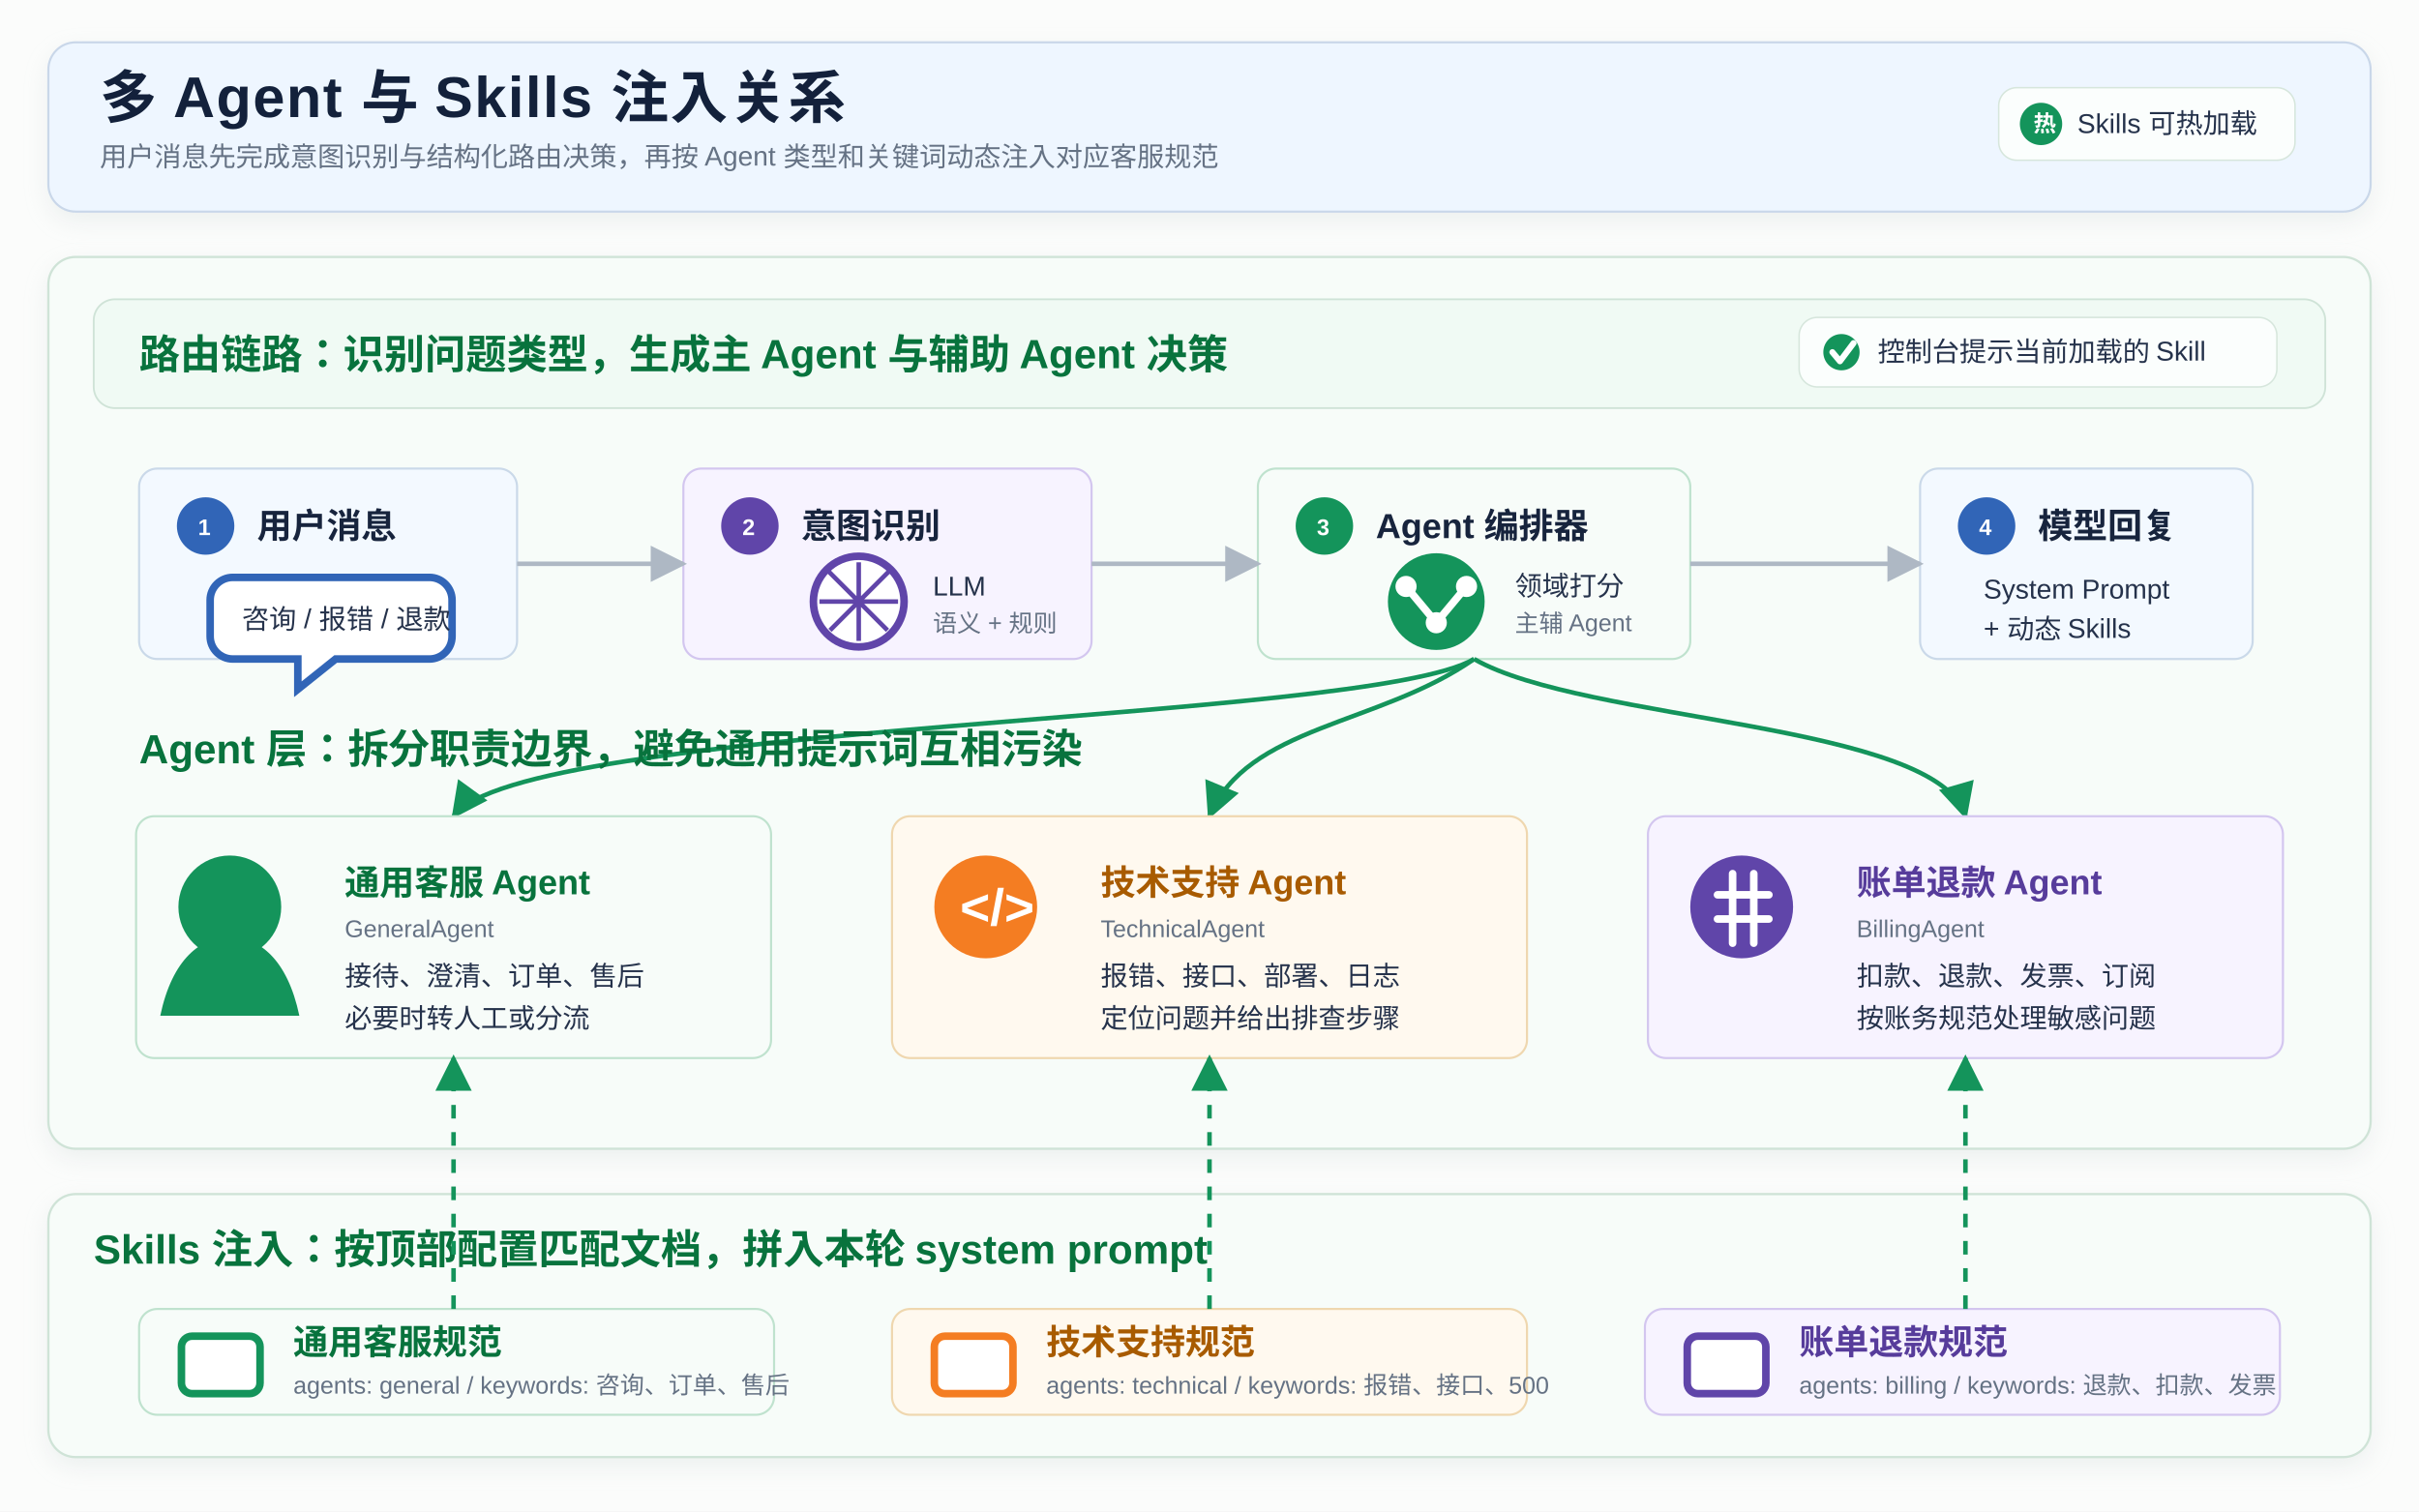
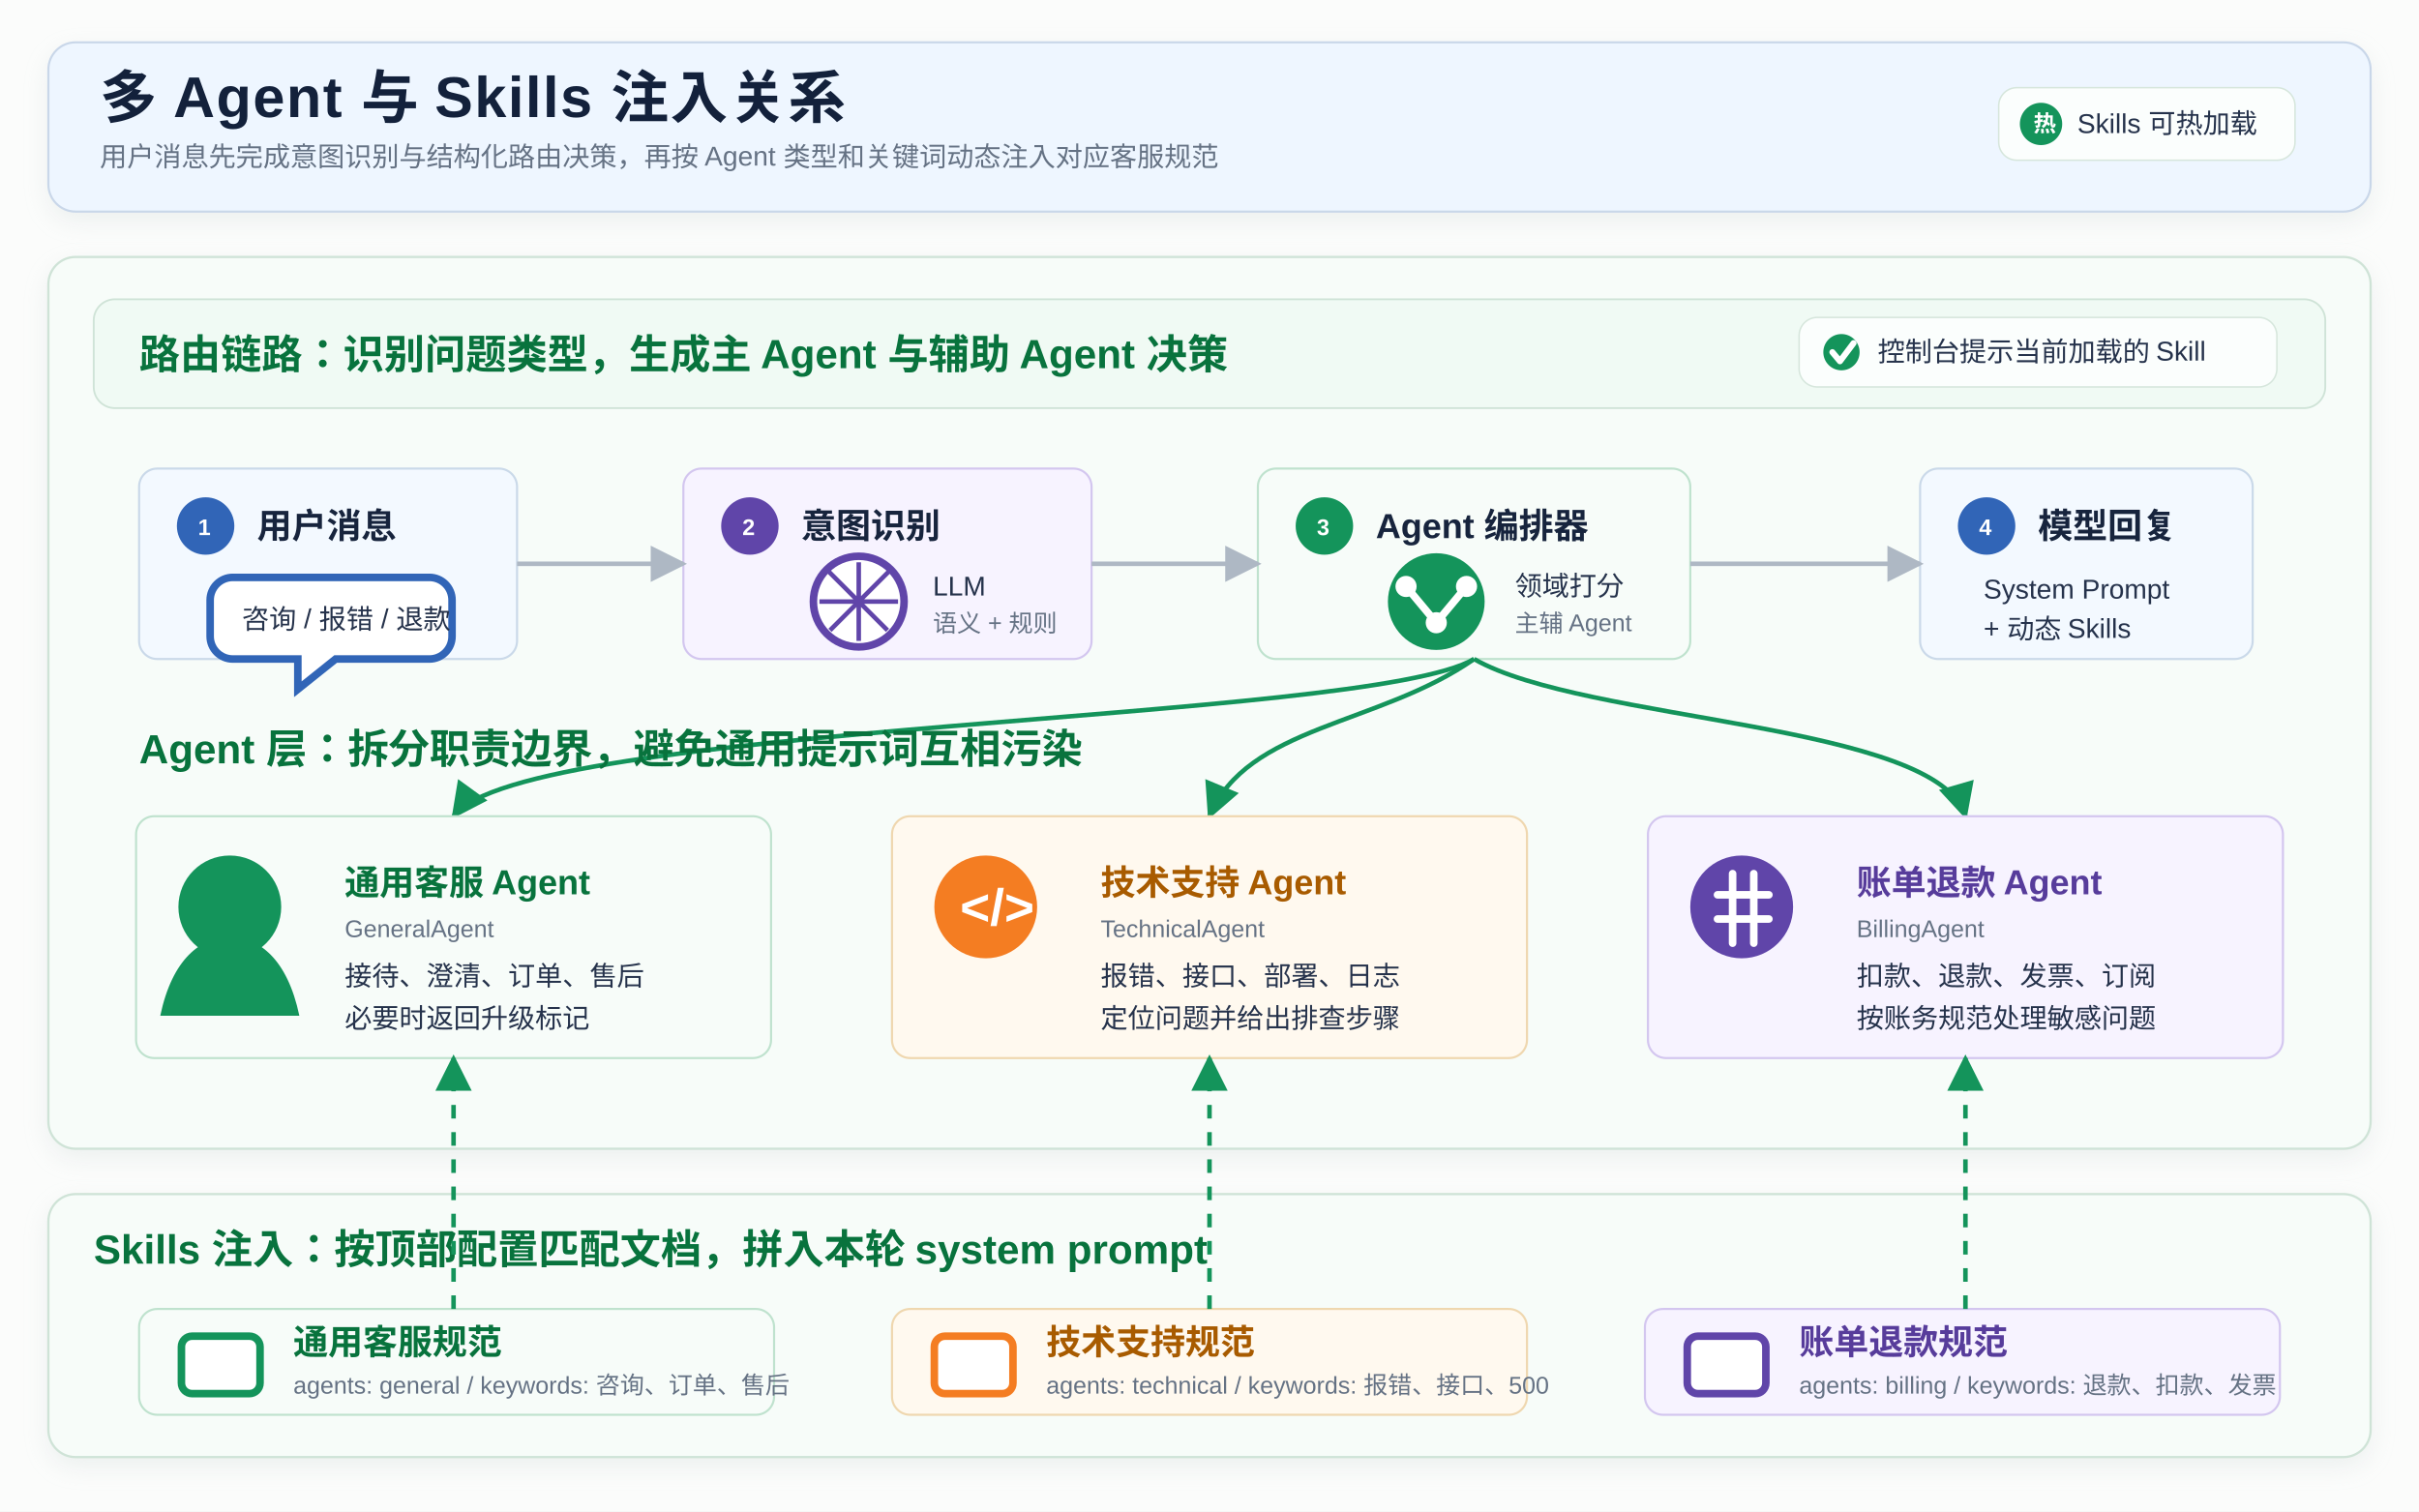
<svg xmlns="http://www.w3.org/2000/svg" width="1600" height="1000" viewBox="0 0 1600 1000">
  <defs>
    <style>
      .bg { fill: #fbfcfb; }
      .header { fill: #eef6ff; stroke: #c9d7e9; stroke-width: 1.4; }
      .panel { fill: #f7fcf9; stroke: #cfe3d7; stroke-width: 1.5; }
      .band { fill: #f0faf4; stroke: #cfe3d7; stroke-width: 1.2; }
      .card { fill: #ffffff; stroke: #d7e1df; stroke-width: 1.4; }
      .blue-card { fill: #f3f9ff; stroke: #cad9e9; }
      .green-card { fill: #f7fcf9; stroke: #bfe2ce; }
      .orange-card { fill: #fff9ef; stroke: #efd7af; }
      .purple-card { fill: #f7f3ff; stroke: #d3c6ef; }
      .soft-card { fill: #fbfefd; stroke: #d6e6dc; }
      .title { font: 800 38px "PingFang SC", "Microsoft YaHei", Arial, sans-serif; fill: #13213b; letter-spacing: 1px; }
      .subtitle { font: 500 18px "PingFang SC", "Microsoft YaHei", Arial, sans-serif; fill: #657284; }
      .section-title { font: 800 27px "PingFang SC", "Microsoft YaHei", Arial, sans-serif; fill: #08733d; }
      .label { font: 800 23px "PingFang SC", "Microsoft YaHei", Arial, sans-serif; fill: #17243d; }
      .small { font: 500 18px "PingFang SC", "Microsoft YaHei", Arial, sans-serif; fill: #25324b; }
      .muted { font: 500 16px "PingFang SC", "Microsoft YaHei", Arial, sans-serif; fill: #657284; }
      .tiny { font: 800 15px "PingFang SC", "Microsoft YaHei", Arial, sans-serif; fill: #ffffff; }
      .green-text { fill: #08733d; }
      .orange-text { fill: #a85b00; }
      .purple-text { fill: #573c9b; }
      .blue { fill: #3165b7; }
      .green { fill: #14945b; }
      .orange { fill: #f47d22; }
      .purple { fill: #6045a9; }
      .line { stroke: #aeb8c4; stroke-width: 3; fill: none; marker-end: url(#arrow); }
      .green-line { stroke: #14945b; stroke-width: 3; fill: none; marker-end: url(#arrow-green); }
      .dashed { stroke-dasharray: 9 9; }
      .shadow { filter: url(#shadow); }
    </style>
    <filter id="shadow" x="-20%" y="-20%" width="140%" height="140%">
      <feDropShadow dx="0" dy="6" stdDeviation="8" flood-color="#d8e1df" flood-opacity="0.42" />
    </filter>
    <marker id="arrow" viewBox="0 0 10 10" refX="9" refY="5" markerWidth="8" markerHeight="8" orient="auto">
      <path d="M 0 0 L 10 5 L 0 10 z" fill="#aeb8c4" />
    </marker>
    <marker id="arrow-green" viewBox="0 0 10 10" refX="9" refY="5" markerWidth="8" markerHeight="8" orient="auto">
      <path d="M 0 0 L 10 5 L 0 10 z" fill="#14945b" />
    </marker>
  </defs>
  <rect class="bg" width="1600" height="1000" />
  <rect class="header shadow" x="32" y="28" width="1536" height="112" rx="18" />
  <text class="title" x="66" y="78">多 Agent 与 Skills 注入关系</text>
  <text class="subtitle" x="66" y="110">用户消息先完成意图识别与结构化路由决策，再按 Agent 类型和关键词动态注入对应客服规范</text>
  <g transform="translate(1322,58)">
    <rect class="soft-card" width="196" height="48" rx="12" />
    <circle class="green" cx="28" cy="24" r="14" />
    <text class="tiny" x="23" y="29">热</text>
    <text class="small" x="52" y="30">Skills 可热加载</text>
  </g>
  <rect class="panel shadow" x="32" y="170" width="1536" height="590" rx="18" />
  <rect class="band" x="62" y="198" width="1476" height="72" rx="14" />
  <text class="section-title" x="92" y="244">路由链路：识别问题类型，生成主 Agent 与辅助 Agent 决策</text>
  <g transform="translate(92,310)">
    <rect class="card blue-card" width="250" height="126" rx="12" />
    <circle class="blue" cx="44" cy="38" r="19" />
    <text class="tiny" x="39" y="44">1</text>
    <text class="label" x="78" y="46">用户消息</text>
    <path d="M62 72 h130 a15 15 0 0 1 15 15 v24 a15 15 0 0 1 -15 15 h-62 l-25 20 v-20 h-43 a15 15 0 0 1 -15 -15 v-24 a15 15 0 0 1 15 -15z" fill="#ffffff" stroke="#3165b7" stroke-width="5" />
    <text class="small" x="68" y="106">咨询 / 报错 / 退款</text>
  </g>
  <g transform="translate(452,310)">
    <rect class="card purple-card" width="270" height="126" rx="12" />
    <circle class="purple" cx="44" cy="38" r="19" />
    <text class="tiny" x="39" y="44">2</text>
    <text class="label" x="78" y="46">意图识别</text>
    <circle cx="116" cy="88" r="30" fill="#ffffff" stroke="#6045a9" stroke-width="5" />
    <path d="M90 88 h52 M116 62 v52 M96 68 c13 13 26 26 39 39 M136 68 c-13 13 -26 26 -39 39" stroke="#6045a9" stroke-width="3" fill="none" />
    <text class="small" x="165" y="84">LLM</text>
    <text class="muted" x="165" y="108">语义 + 规则</text>
  </g>
  <g transform="translate(832,310)">
    <rect class="card green-card" width="286" height="126" rx="12" />
    <circle class="green" cx="44" cy="38" r="19" />
    <text class="tiny" x="39" y="44">3</text>
    <text class="label" x="78" y="46">Agent 编排器</text>
    <circle class="green" cx="118" cy="88" r="32" />
    <circle cx="98" cy="78" r="7" fill="#fff" />
    <circle cx="138" cy="78" r="7" fill="#fff" />
    <circle cx="118" cy="102" r="7" fill="#fff" />
    <path d="M98 78 L118 102 L138 78" stroke="#fff" stroke-width="5" fill="none" stroke-linecap="round" />
    <text class="small" x="170" y="84">领域打分</text>
    <text class="muted" x="170" y="108">主辅 Agent</text>
  </g>
  <g transform="translate(1270,310)">
    <rect class="card blue-card" width="220" height="126" rx="12" />
    <circle class="blue" cx="44" cy="38" r="19" />
    <text class="tiny" x="39" y="44">4</text>
    <text class="label" x="78" y="46">模型回复</text>
    <text class="small" x="42" y="86">System Prompt</text>
    <text class="small" x="42" y="112">+ 动态 Skills</text>
  </g>
  <path class="line" d="M342 373 L452 373" />
  <path class="line" d="M722 373 L832 373" />
  <path class="line" d="M1118 373 L1270 373" />
  <g transform="translate(1190,210)">
    <rect class="soft-card" width="316" height="46" rx="12" />
    <circle class="green" cx="28" cy="23" r="12" />
    <path d="M22 23 L27 29 L36 17" stroke="#fff" stroke-width="4" fill="none" stroke-linecap="round" stroke-linejoin="round" />
    <text class="small" x="52" y="29">控制台提示当前加载的 Skill</text>
  </g>
  <path class="green-line" d="M975 436 C905 478 345 478 300 540" />
  <path class="green-line" d="M975 436 C912 480 825 480 800 540" />
  <path class="green-line" d="M975 436 C1048 478 1282 478 1300 540" />
  <text class="section-title" x="92" y="505">Agent 层：拆分职责边界，避免通用提示词互相污染</text>
  <g transform="translate(90,540)">
    <rect class="card green-card" width="420" height="160" rx="12" />
    <circle class="green" cx="62" cy="60" r="34" />
    <path class="green" d="M16 132 C24 94 43 80 62 80 C81 80 100 94 108 132 Z" />
    <text class="label green-text" x="138" y="52">通用客服 Agent</text>
    <text class="muted" x="138" y="80">GeneralAgent</text>
    <text class="small" x="138" y="112">接待、澄清、订单、售后</text>
-     <text class="small" x="138" y="140">必要时转人工或分流</text>
+     <text class="small" x="138" y="140">必要时返回升级标记</text>
  </g>
  <g transform="translate(590,540)">
    <rect class="card orange-card" width="420" height="160" rx="12" />
    <circle class="orange" cx="62" cy="60" r="34" />
    <text x="45" y="72" font-family="Arial" font-size="34" font-weight="800" fill="#ffffff">&lt;/&gt;</text>
    <text class="label orange-text" x="138" y="52">技术支持 Agent</text>
    <text class="muted" x="138" y="80">TechnicalAgent</text>
    <text class="small" x="138" y="112">报错、接口、部署、日志</text>
    <text class="small" x="138" y="140">定位问题并给出排查步骤</text>
  </g>
  <g transform="translate(1090,540)">
    <rect class="card purple-card" width="420" height="160" rx="12" />
    <circle class="purple" cx="62" cy="60" r="34" />
    <path d="M46 52 h34 M46 68 h34 M56 38 v46 M70 38 v46" stroke="#fff" stroke-width="5" stroke-linecap="round" />
    <text class="label purple-text" x="138" y="52">账单退款 Agent</text>
    <text class="muted" x="138" y="80">BillingAgent</text>
    <text class="small" x="138" y="112">扣款、退款、发票、订阅</text>
    <text class="small" x="138" y="140">按账务规范处理敏感问题</text>
  </g>
  <rect class="panel shadow" x="32" y="790" width="1536" height="174" rx="18" />
  <text class="section-title" x="62" y="836">Skills 注入：按顶部配置匹配文档，拼入本轮 system prompt</text>
  <g transform="translate(92,866)">
    <rect class="card green-card" width="420" height="70" rx="12" />
    <rect x="28" y="18" width="52" height="38" rx="7" fill="#ffffff" stroke="#14945b" stroke-width="5" />
    <text class="label green-text" x="102" y="30">通用客服规范</text>
    <text class="muted" x="102" y="56">agents: general / keywords: 咨询、订单、售后</text>
  </g>
  <g transform="translate(590,866)">
    <rect class="card orange-card" width="420" height="70" rx="12" />
    <rect x="28" y="18" width="52" height="38" rx="7" fill="#ffffff" stroke="#f47d22" stroke-width="5" />
    <text class="label orange-text" x="102" y="30">技术支持规范</text>
    <text class="muted" x="102" y="56">agents: technical / keywords: 报错、接口、500</text>
  </g>
  <g transform="translate(1088,866)">
    <rect class="card purple-card" width="420" height="70" rx="12" />
    <rect x="28" y="18" width="52" height="38" rx="7" fill="#ffffff" stroke="#6045a9" stroke-width="5" />
    <text class="label purple-text" x="102" y="30">账单退款规范</text>
    <text class="muted" x="102" y="56">agents: billing / keywords: 退款、扣款、发票</text>
  </g>
  <path class="green-line dashed" d="M300 866 L300 700" />
  <path class="green-line dashed" d="M800 866 L800 700" />
  <path class="green-line dashed" d="M1300 866 L1300 700" />
</svg>
